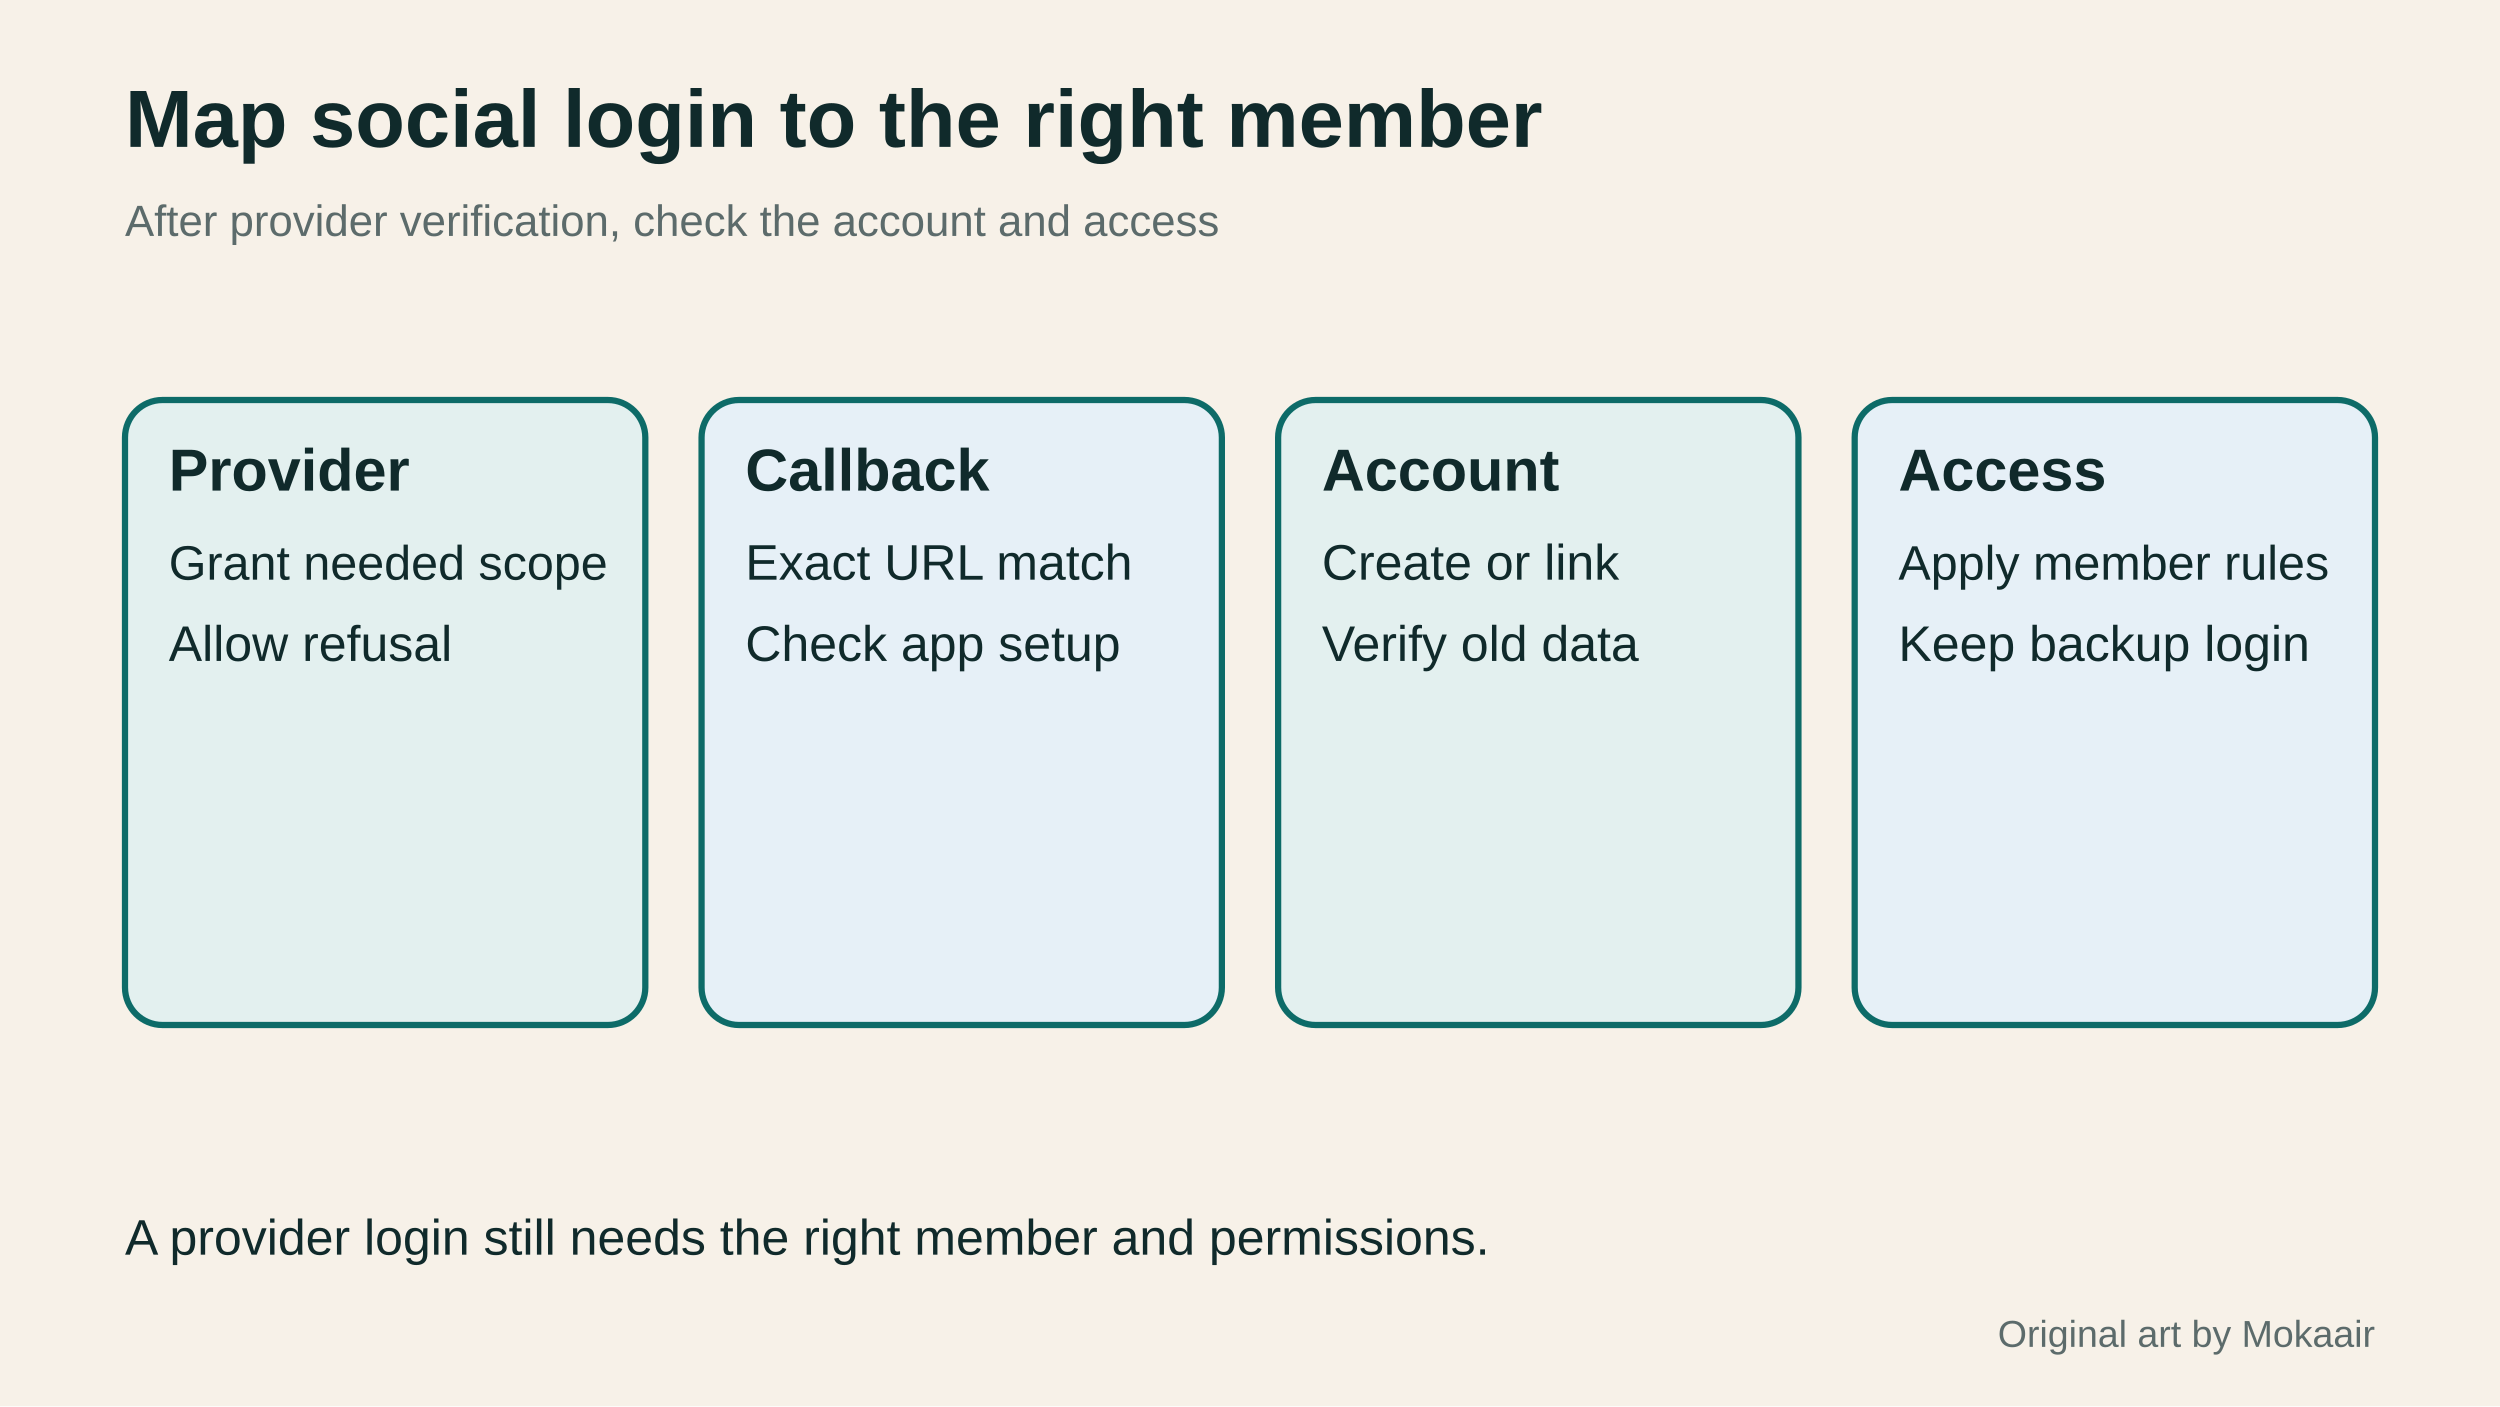
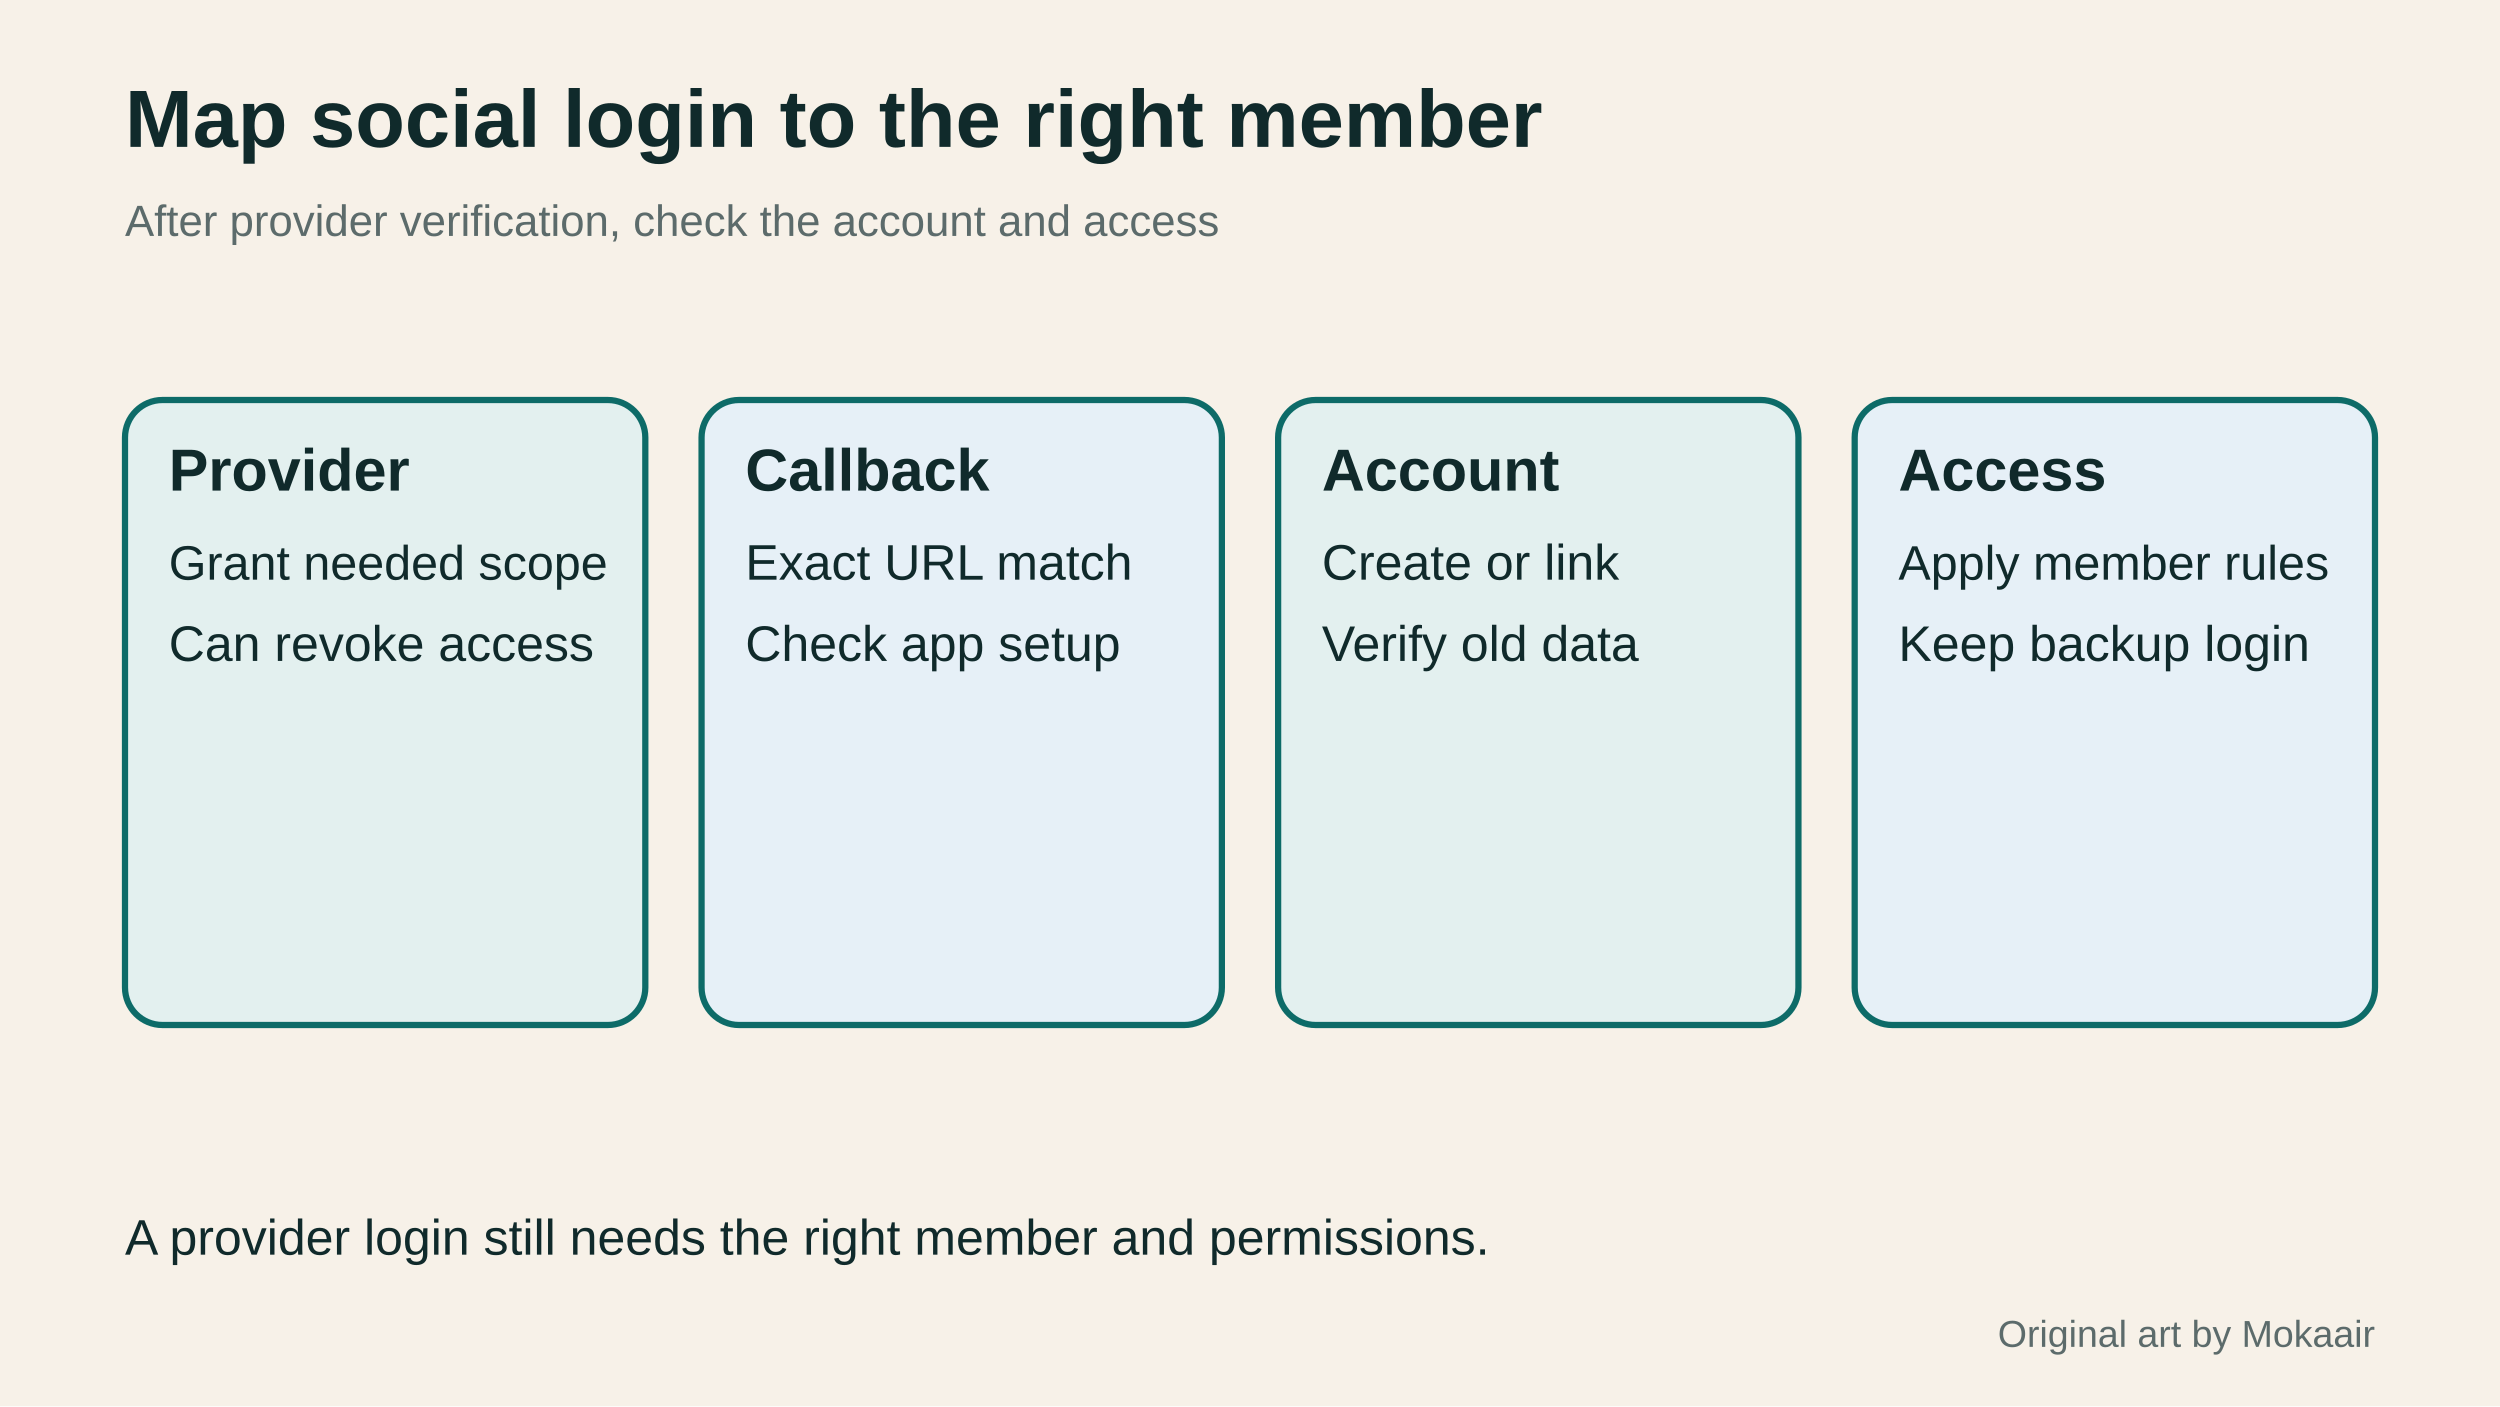
<svg xmlns="http://www.w3.org/2000/svg" viewBox="0 0 1600 900" width="1600" height="900" role="img" aria-labelledby="title desc" font-family="'Segoe UI',Arial,sans-serif">
  <rect width="1600" height="900" fill="#F7F1E8" />
  <text x="80" y="94" font-size="52" fill="#102A2B" text-anchor="start" font-weight="bold">Map social login to the right member</text>
  <text x="80" y="151" font-size="28" fill="#5C6B6B" text-anchor="start" font-weight="normal">After provider verification, check the account and access</text>
  <rect x="80.0" y="256" width="333.0" height="400" rx="24" fill="#E3F0EF" stroke="#0D6B68" stroke-width="4" />
  <text x="108.0" y="314" font-size="38" fill="#102A2B" text-anchor="start" font-weight="bold">Provider</text>
  <text x="108.0" y="371" font-size="31" fill="#102A2B" text-anchor="start" font-weight="normal">Grant needed scope</text>
-   <text x="108.0" y="423" font-size="32" fill="#102A2B" text-anchor="start" font-weight="normal">Allow refusal</text>
+   <text x="108.0" y="423" font-size="32" fill="#102A2B" text-anchor="start" font-weight="normal">Can revoke access</text>
  <rect x="449.0" y="256" width="333.0" height="400" rx="24" fill="#E6F0F7" stroke="#0D6B68" stroke-width="4" />
  <text x="477.0" y="314" font-size="38" fill="#102A2B" text-anchor="start" font-weight="bold">Callback</text>
  <text x="477.0" y="371" font-size="32" fill="#102A2B" text-anchor="start" font-weight="normal">Exact URL match</text>
  <text x="477.0" y="423" font-size="32" fill="#102A2B" text-anchor="start" font-weight="normal">Check app setup</text>
  <rect x="818.0" y="256" width="333.0" height="400" rx="24" fill="#E3F0EF" stroke="#0D6B68" stroke-width="4" />
  <text x="846.0" y="314" font-size="38" fill="#102A2B" text-anchor="start" font-weight="bold">Account</text>
  <text x="846.0" y="371" font-size="32" fill="#102A2B" text-anchor="start" font-weight="normal">Create or link</text>
  <text x="846.0" y="423" font-size="32" fill="#102A2B" text-anchor="start" font-weight="normal">Verify old data</text>
  <rect x="1187.0" y="256" width="333.0" height="400" rx="24" fill="#E6F0F7" stroke="#0D6B68" stroke-width="4" />
  <text x="1215.0" y="314" font-size="38" fill="#102A2B" text-anchor="start" font-weight="bold">Access</text>
  <text x="1215.0" y="371" font-size="31" fill="#102A2B" text-anchor="start" font-weight="normal">Apply member rules</text>
  <text x="1215.0" y="423" font-size="32" fill="#102A2B" text-anchor="start" font-weight="normal">Keep backup login</text>
  <text x="80" y="803" font-size="32" fill="#102A2B" text-anchor="start" font-weight="normal">A provider login still needs the right member and permissions.</text>
  <text x="1520" y="862" font-size="24" fill="#5C6B6B" text-anchor="end" font-weight="normal">Original art by Mokaair</text>
</svg>
